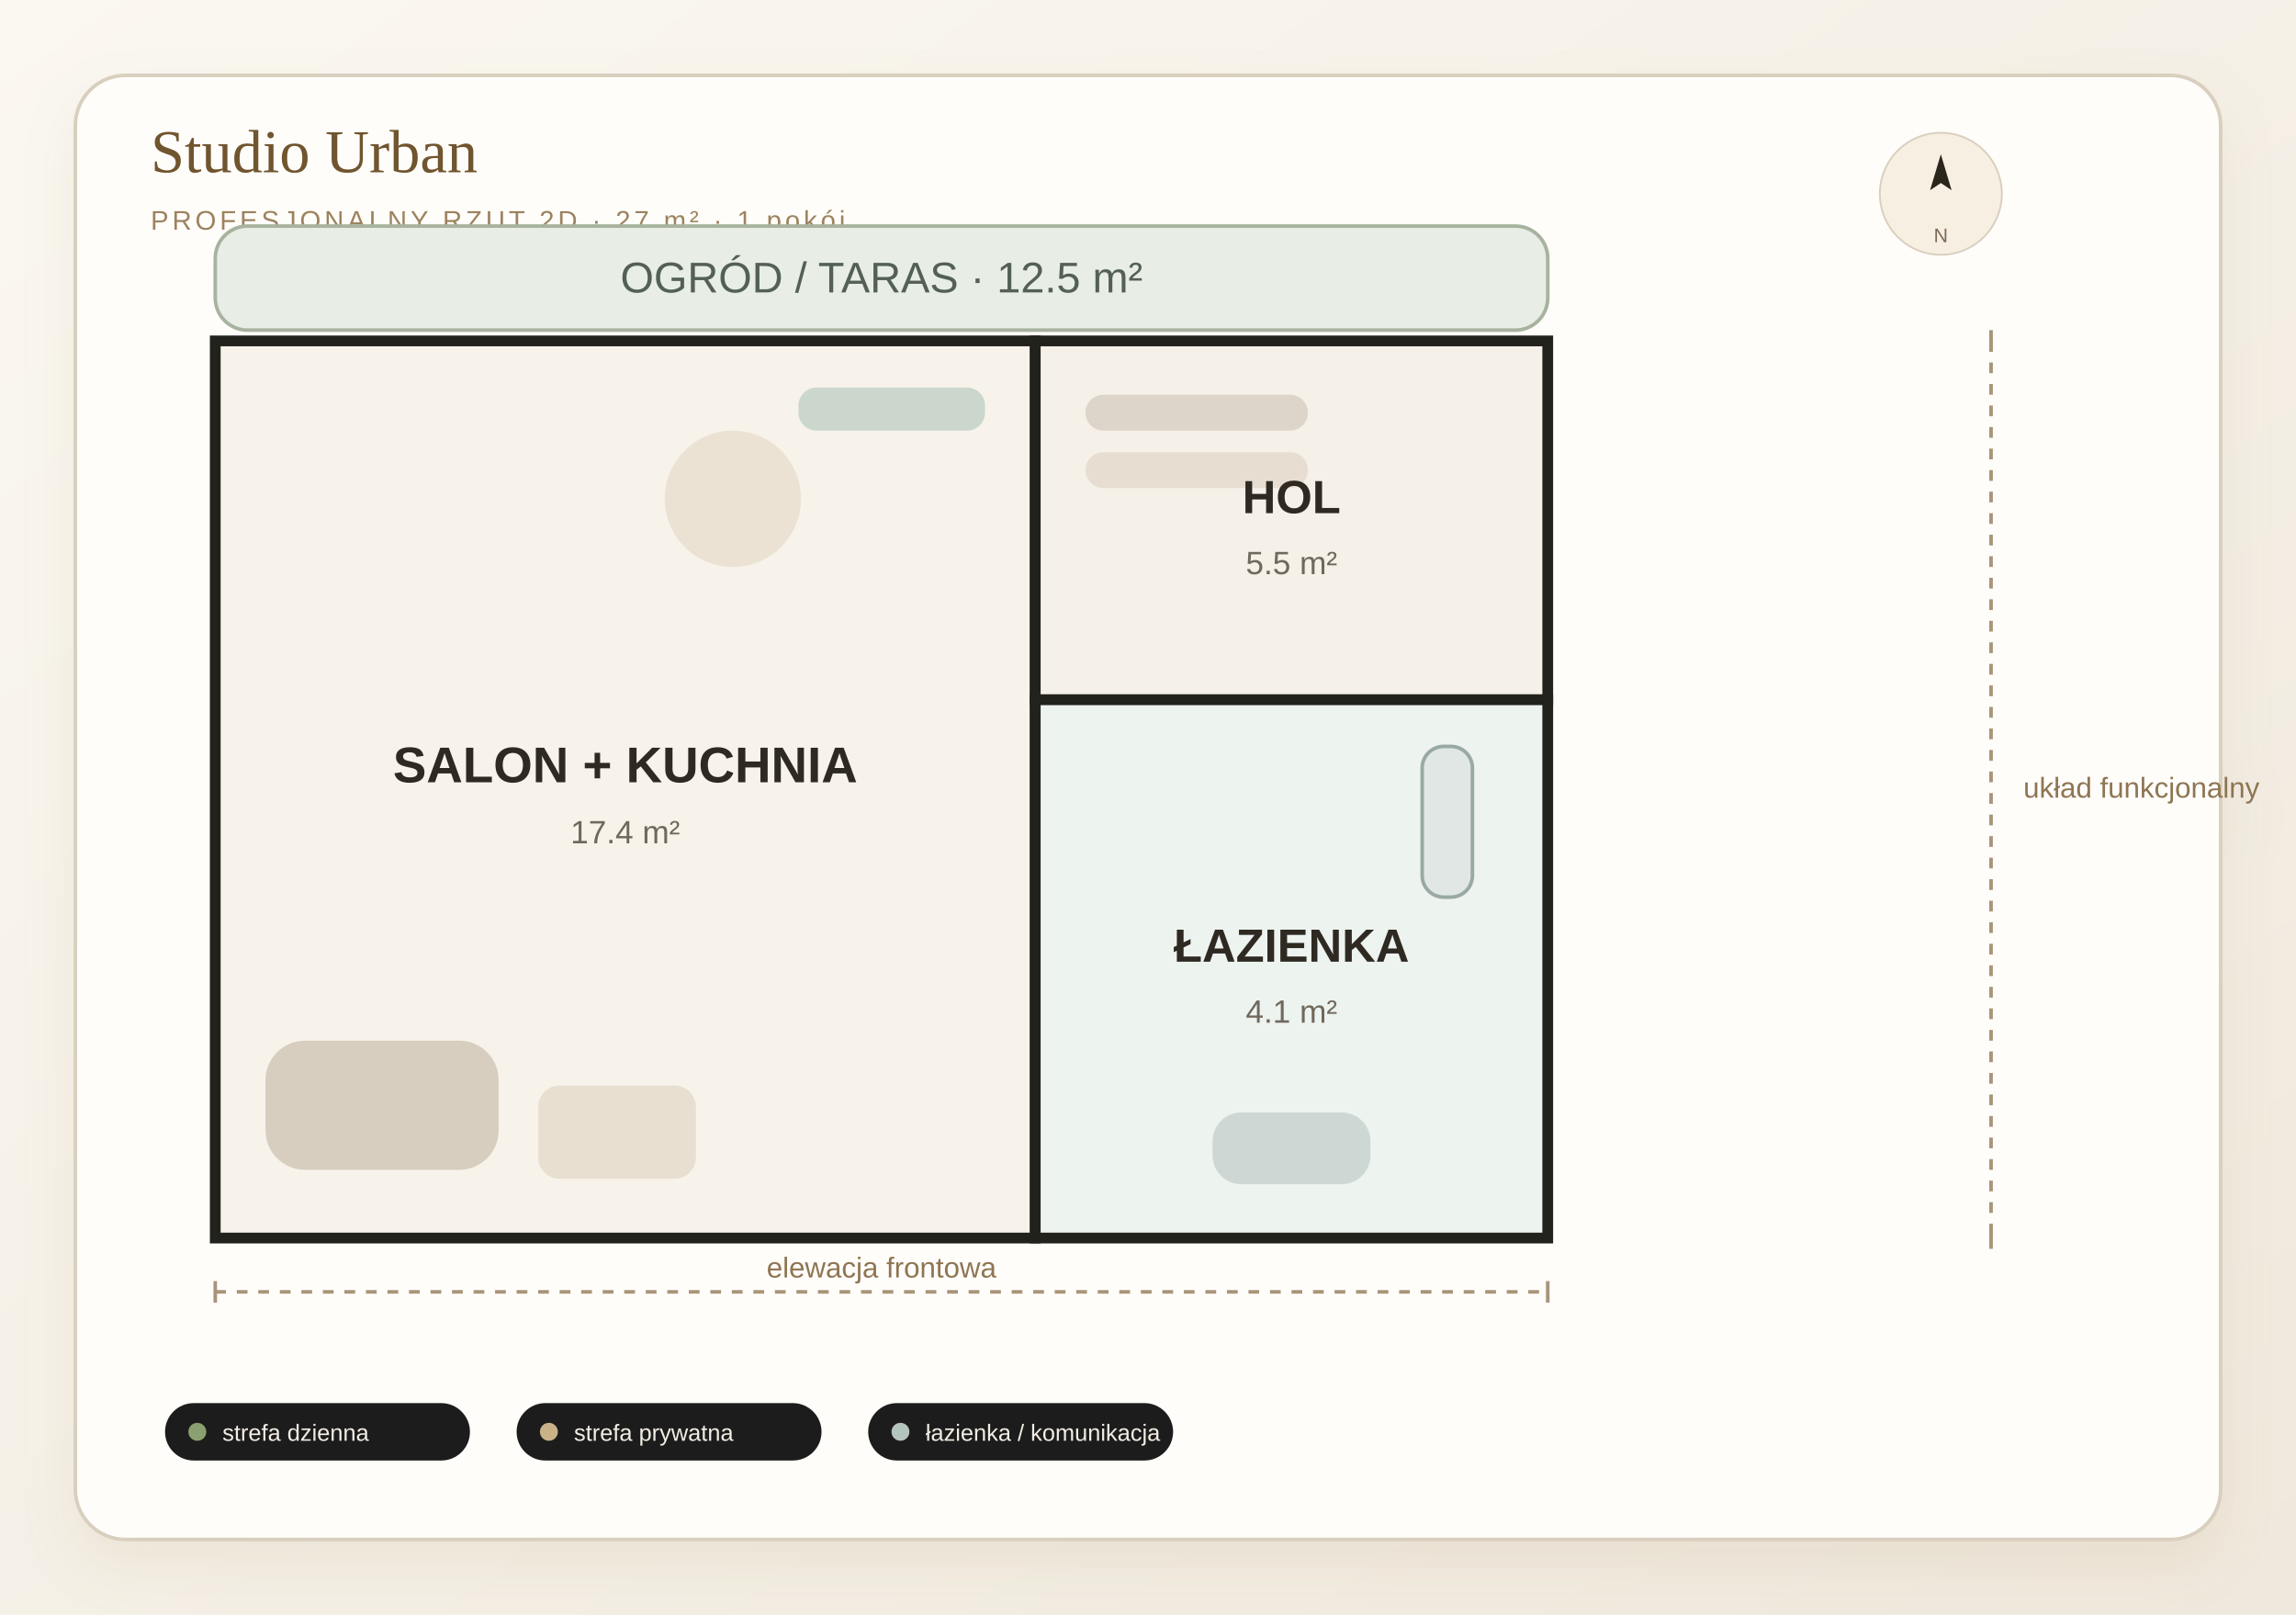
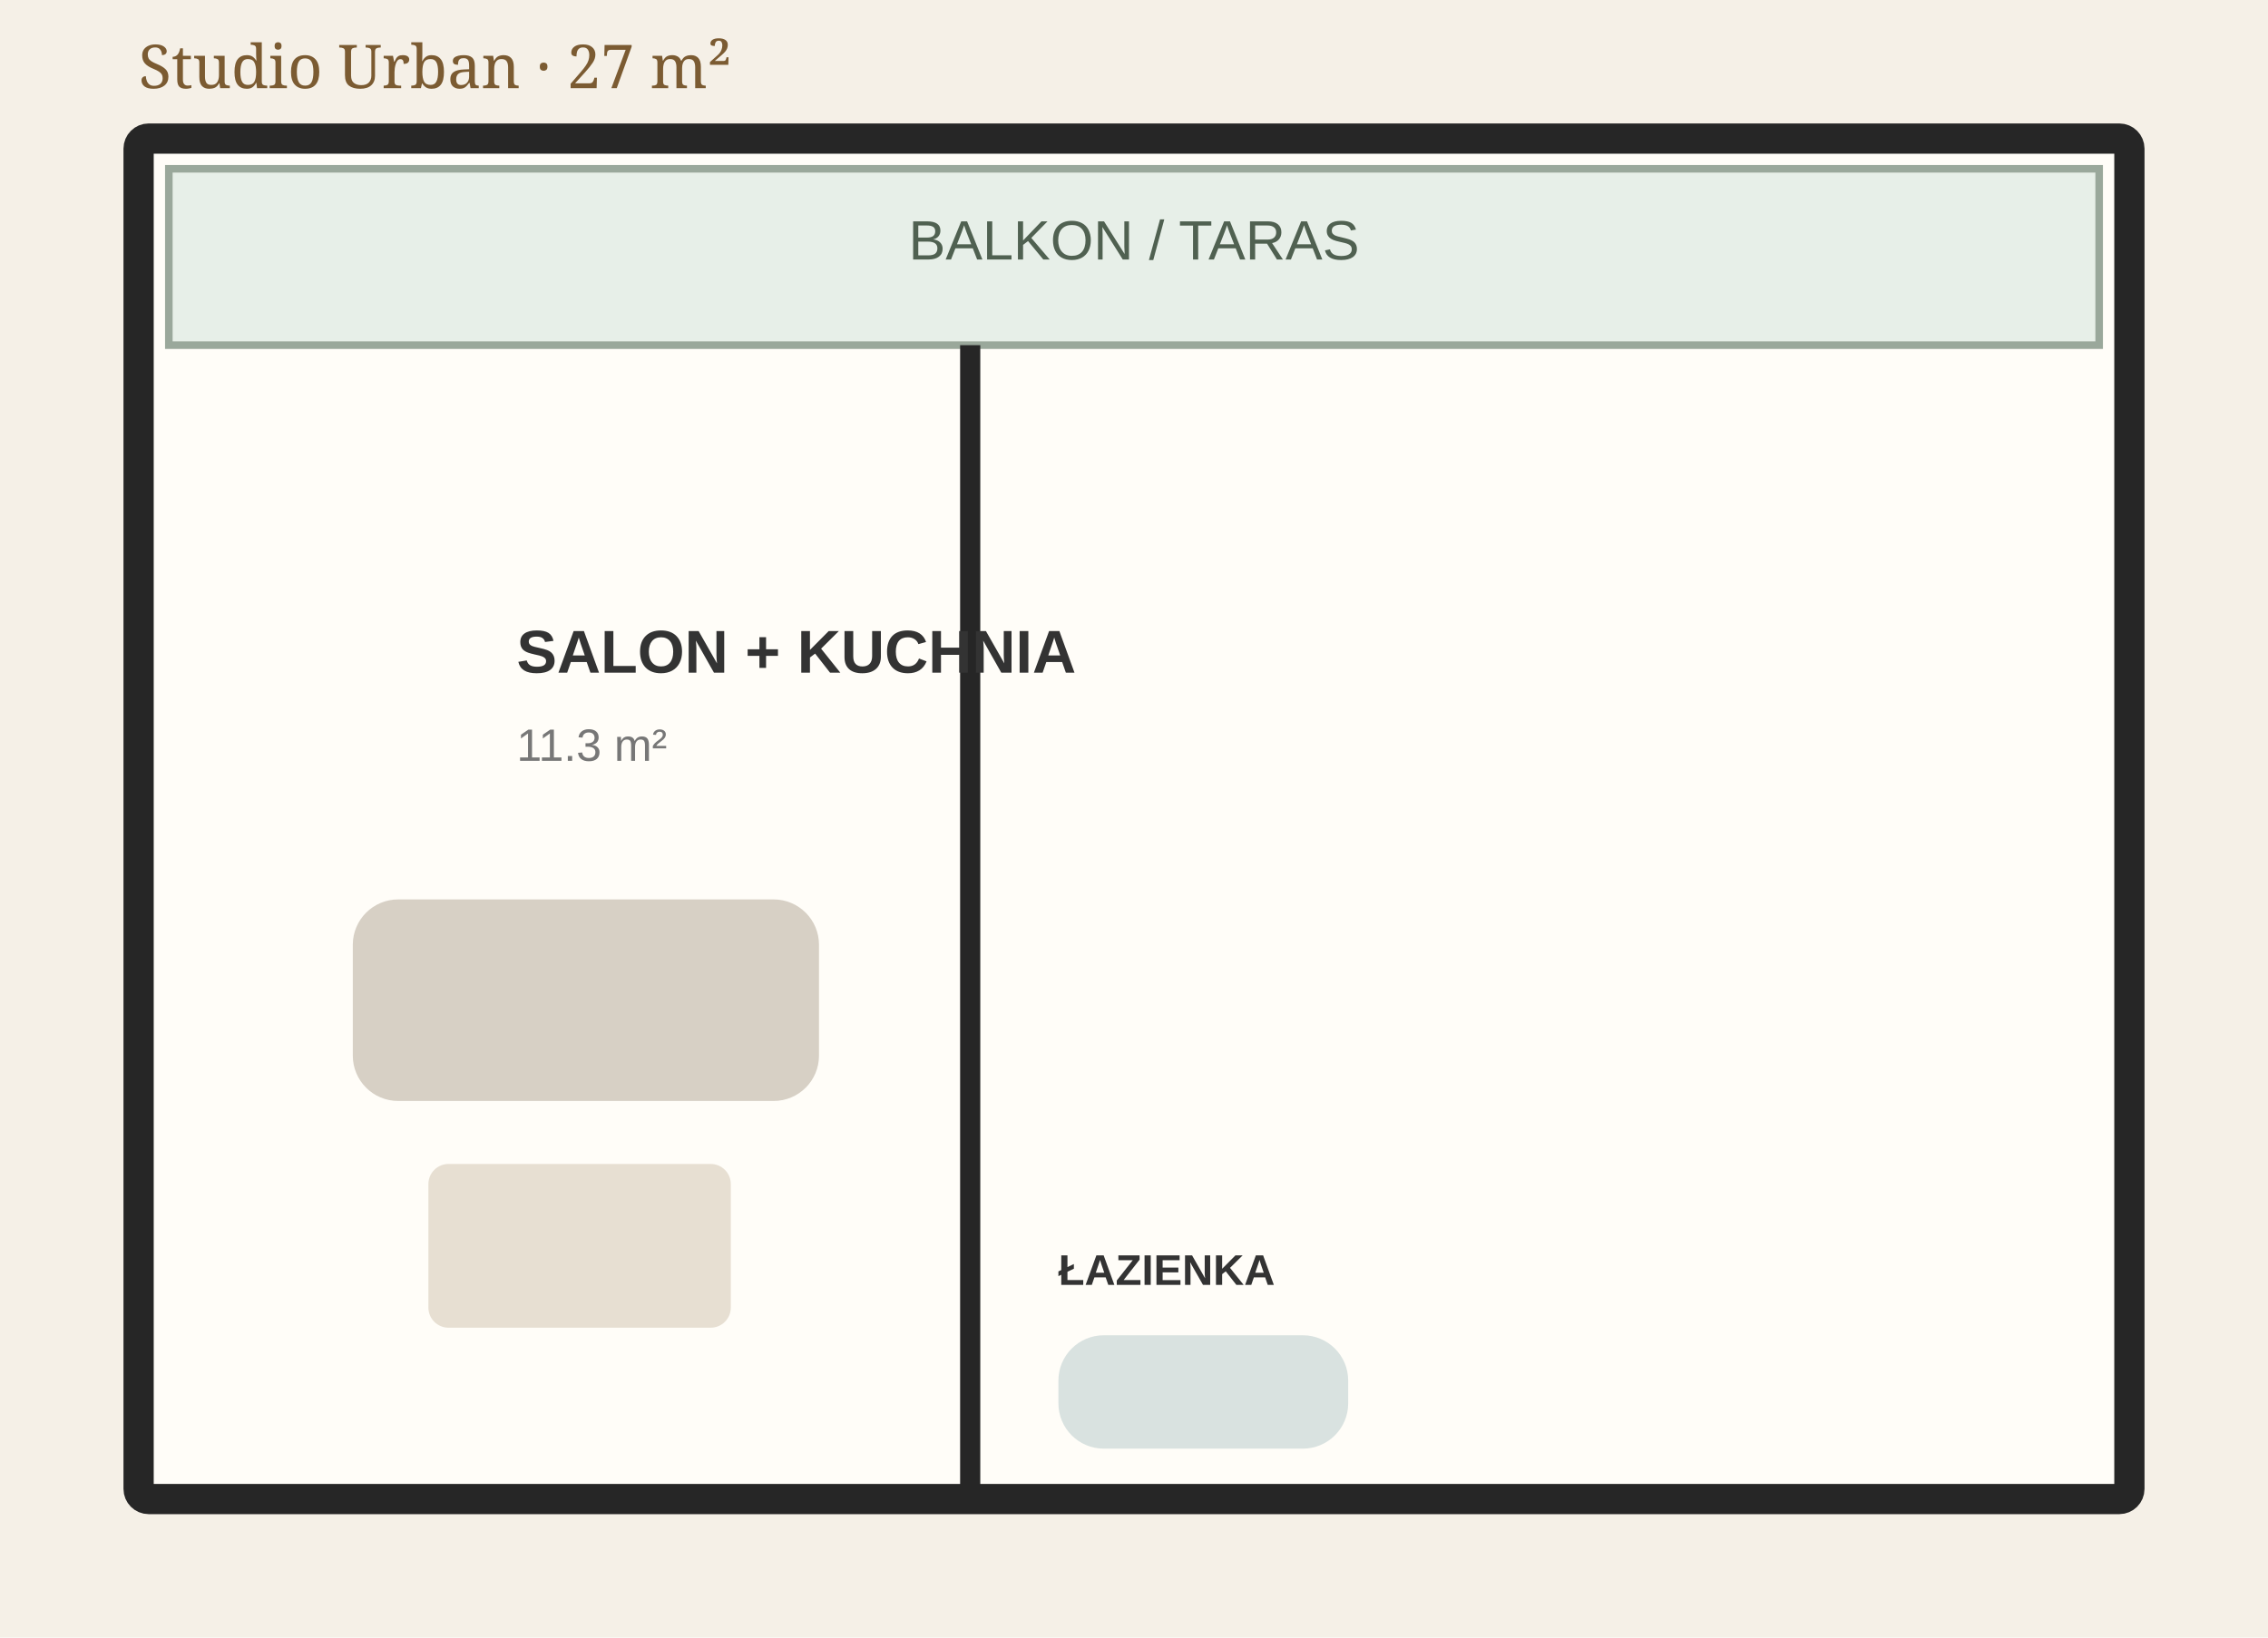
- <svg xmlns="http://www.w3.org/2000/svg" viewBox="0 0 1280 900">
-   <defs>
-     <filter id="softShadow" x="-20%" y="-20%" width="140%" height="140%">
-       <feDropShadow dx="0" dy="14" stdDeviation="14" flood-color="#b59b74" flood-opacity="0.14" />
-     </filter>
-     <linearGradient id="paper" x1="0" x2="1" y1="0" y2="1">
-       <stop stop-color="#fbf8f1" />
-       <stop offset="1" stop-color="#efe8dc" />
-     </linearGradient>
-   </defs>
-   <rect width="100%" height="100%" fill="url(#paper)" />
-   <g filter="url(#softShadow)">
-     <rect x="42" y="42" width="1196" height="816" rx="28" fill="#fffdfa" stroke="#d9cfbe" stroke-width="2" />
-     <text x="84" y="96" font-family="Georgia, 'Times New Roman', serif" font-size="34" fill="#70552f">Studio Urban</text>
-     <text x="84" y="128" font-family="Arial, Helvetica, sans-serif" font-size="15" letter-spacing="2" fill="#9c835f">PROFESJONALNY RZUT 2D · 27 m² · 1 pokój</text>
-     <g transform="translate(1048 74)">
-       <circle cx="34" cy="34" r="34" fill="#f6efe2" stroke="#d9cfbe" />
-       <path d="M34 12 L40 32 L34 28 L28 32 Z" fill="#29251f" />
-       <text x="34" y="61" text-anchor="middle" font-family="Arial, Helvetica, sans-serif" font-size="11" fill="#7b6a56">N</text>
-     </g>
-     <rect x="120" y="126" width="742.857" height="58" rx="18" fill="#e8eee5" stroke="#a8b39f" stroke-width="2" />
-     <text x="491.429" y="163" text-anchor="middle" font-family="Arial, Helvetica, sans-serif" font-size="24" font-weight="500" fill="#536153">OGRÓD / TARAS · 12.5 m²</text>
-     <g>
-       <rect x="120" y="190" width="457.143" height="500" fill="#f7f3eb" stroke="#23201c" stroke-width="6" />
-       <rect x="148" y="580" width="130" height="72" rx="22" fill="#d8cebf" />
-       <rect x="300" y="605" width="88" height="52" rx="12" fill="#e8dfd0" />
-       <circle cx="408.571" cy="278" r="38" fill="#ebe2d3" />
-       <rect x="445.143" y="216" width="104" height="24" rx="10" fill="#cbd7cd" />
-       <text x="348.571" y="436" text-anchor="middle" font-family="Arial, Helvetica, sans-serif" font-size="28" font-weight="700" fill="#2f2a24">SALON + KUCHNIA</text>
-       <text x="348.571" y="470" text-anchor="middle" font-family="Arial, Helvetica, sans-serif" font-size="18" font-weight="400" fill="#6f675c">17.4 m²</text>
-     </g>
-     <g>
-       <rect x="577.143" y="190" width="285.714" height="200" fill="#f5f0e8" stroke="#23201c" stroke-width="6" />
-       <rect x="605.143" y="220" width="124" height="20" rx="10" fill="#ddd5ca" />
-       <rect x="605.143" y="252" width="124" height="20" rx="10" fill="#e7ded1" />
-       <text x="720" y="286" text-anchor="middle" font-family="Arial, Helvetica, sans-serif" font-size="25.974" font-weight="700" fill="#2f2a24">HOL</text>
-       <text x="720" y="320" text-anchor="middle" font-family="Arial, Helvetica, sans-serif" font-size="18" font-weight="400" fill="#6f675c">5.5 m²</text>
-     </g>
-     <g>
-       <rect x="577.143" y="390" width="285.714" height="300" fill="#edf3ef" stroke="#23201c" stroke-width="6" />
-       <rect x="676" y="620" width="88" height="40" rx="16" fill="#cdd8d4" />
-       <rect x="792.857" y="416" width="28" height="84" rx="12" fill="#e0e7e5" stroke="#99a9a4" stroke-width="2" />
-       <text x="720" y="536" text-anchor="middle" font-family="Arial, Helvetica, sans-serif" font-size="25.974" font-weight="700" fill="#2f2a24">ŁAZIENKA</text>
-       <text x="720" y="570" text-anchor="middle" font-family="Arial, Helvetica, sans-serif" font-size="18" font-weight="400" fill="#6f675c">4.1 m²</text>
-     </g>
-     <line x1="120" y1="720" x2="862.857" y2="720" stroke="#a89579" stroke-width="2" stroke-dasharray="6 6" />
-     <line x1="120" y1="714" x2="120" y2="726" stroke="#a89579" stroke-width="2" />
-     <line x1="862.857" y1="714" x2="862.857" y2="726" stroke="#a89579" stroke-width="2" />
-     <text x="491.429" y="712" text-anchor="middle" font-family="Arial, Helvetica, sans-serif" font-size="16" fill="#8e7552">elewacja frontowa</text>
-     <line x1="1110" y1="190" x2="1110" y2="690" stroke="#a89579" stroke-width="2" stroke-dasharray="6 6" />
-     <line x1="1110" y1="184" x2="1110" y2="196" stroke="#a89579" stroke-width="2" />
-     <line x1="1110" y1="684" x2="1110" y2="696" stroke="#a89579" stroke-width="2" />
-     <text x="1128" y="440" dominant-baseline="middle" font-family="Arial, Helvetica, sans-serif" font-size="16" fill="#8e7552">układ funkcjonalny</text>
-     <g transform="translate(92 782)">
-       <rect width="170" height="32" rx="16" fill="#1f1f1d" />
-       <circle cx="18" cy="16" r="5" fill="#8aa070" />
-       <text x="32" y="21" font-family="Arial, Helvetica, sans-serif" font-size="13" fill="#f2ede4">strefa dzienna</text>
-     </g>
-     <g transform="translate(288 782)">
-       <rect width="170" height="32" rx="16" fill="#1f1f1d" />
-       <circle cx="18" cy="16" r="5" fill="#c9b287" />
-       <text x="32" y="21" font-family="Arial, Helvetica, sans-serif" font-size="13" fill="#f2ede4">strefa prywatna</text>
-     </g>
-     <g transform="translate(484 782)">
-       <rect width="170" height="32" rx="16" fill="#1f1f1d" />
-       <circle cx="18" cy="16" r="5" fill="#b4c5be" />
-       <text x="32" y="21" font-family="Arial, Helvetica, sans-serif" font-size="13" fill="#f2ede4">łazienka / komunikacja</text>
-     </g>
-   </g>
+ <svg xmlns="http://www.w3.org/2000/svg" viewBox="0 0 900 650">
+   <rect width="100%" height="100%" fill="#f5f0e7" />
+   <rect x="55" y="55" width="790" height="540" rx="4" fill="#fffdf8" stroke="#262626" stroke-width="12" />
+   <rect x="67" y="67" width="766" height="70" fill="#e7efe8" stroke="#9aa89b" stroke-width="3" />
+   <text x="450.0" y="103" font-family="Arial" font-size="22" fill="#506151" text-anchor="middle">BALKON / TARAS</text>
+   <line x1="385" y1="137" x2="385" y2="595" stroke="#262626" stroke-width="8" />
+   <text x="205" y="267" font-family="Arial" font-weight="700" font-size="24" fill="#333">SALON + KUCHNIA</text>
+   <text x="205" y="302" font-family="Arial" font-size="18" fill="#777">11.3 m²</text>
+   <rect x="140" y="357" width="185" height="80" rx="18" fill="#d7d0c5" />
+   <rect x="170" y="462" width="120" height="65" rx="8" fill="#e7dfd2" />
+   <text x="420" y="510" font-family="Arial" font-weight="700" font-size="17" fill="#333">ŁAZIENKA</text>
+   <rect x="420" y="530" width="115" height="45" rx="18" fill="#d9e2e0" />
+   <text x="55" y="35" font-family="Georgia" font-size="24" fill="#7b5b32">Studio Urban · 27 m²</text>
</svg>
